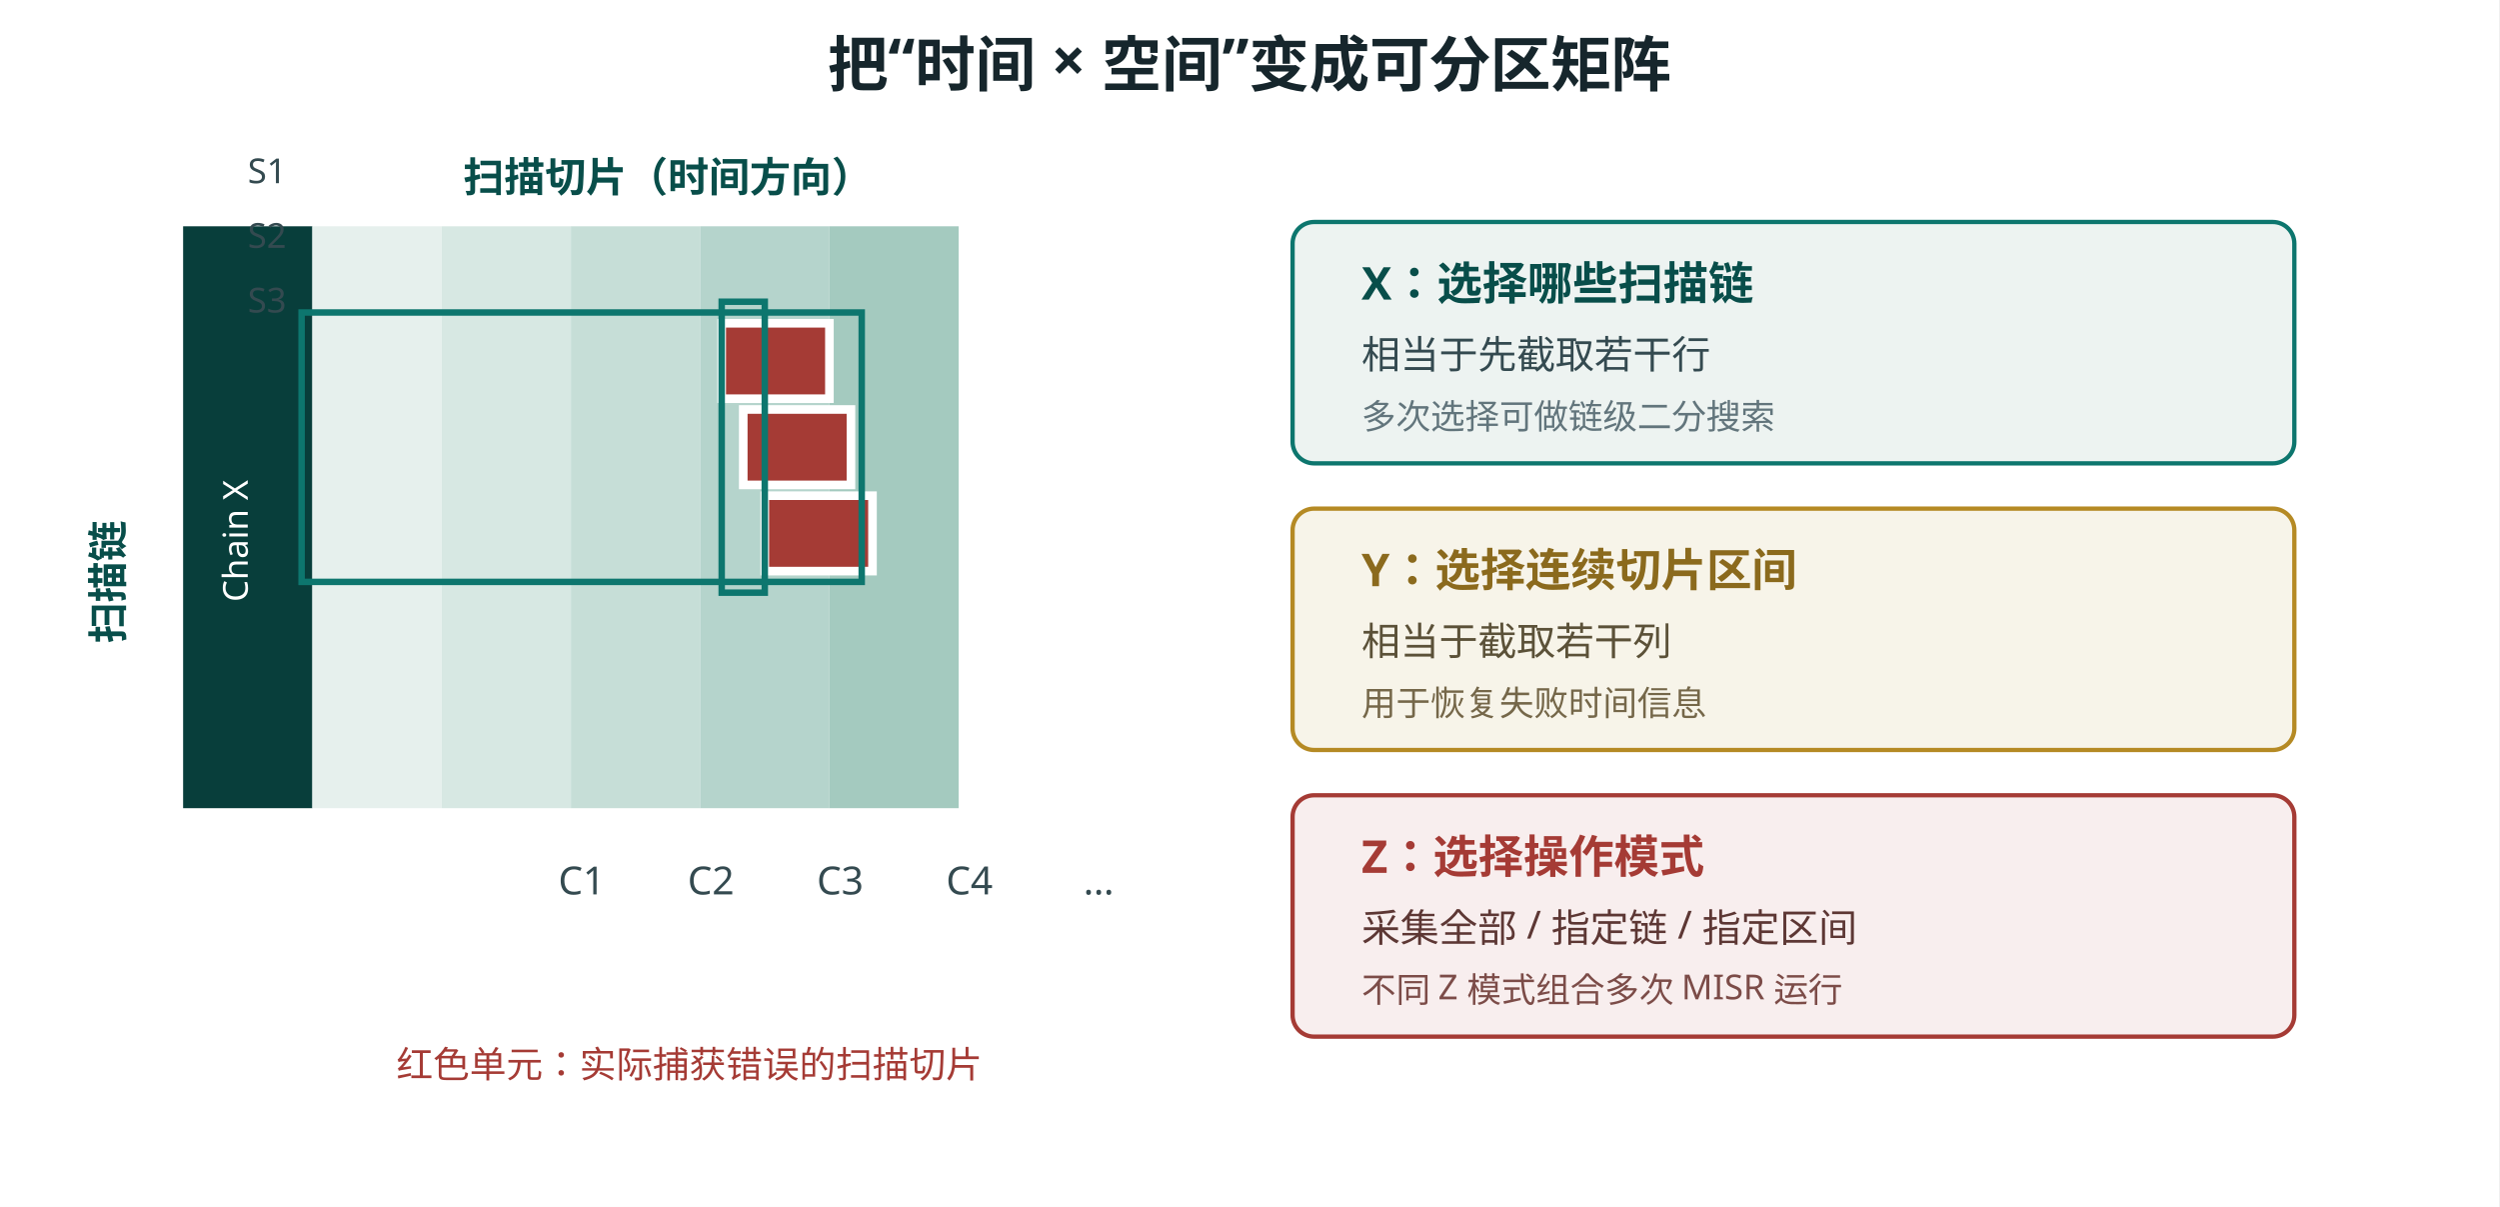
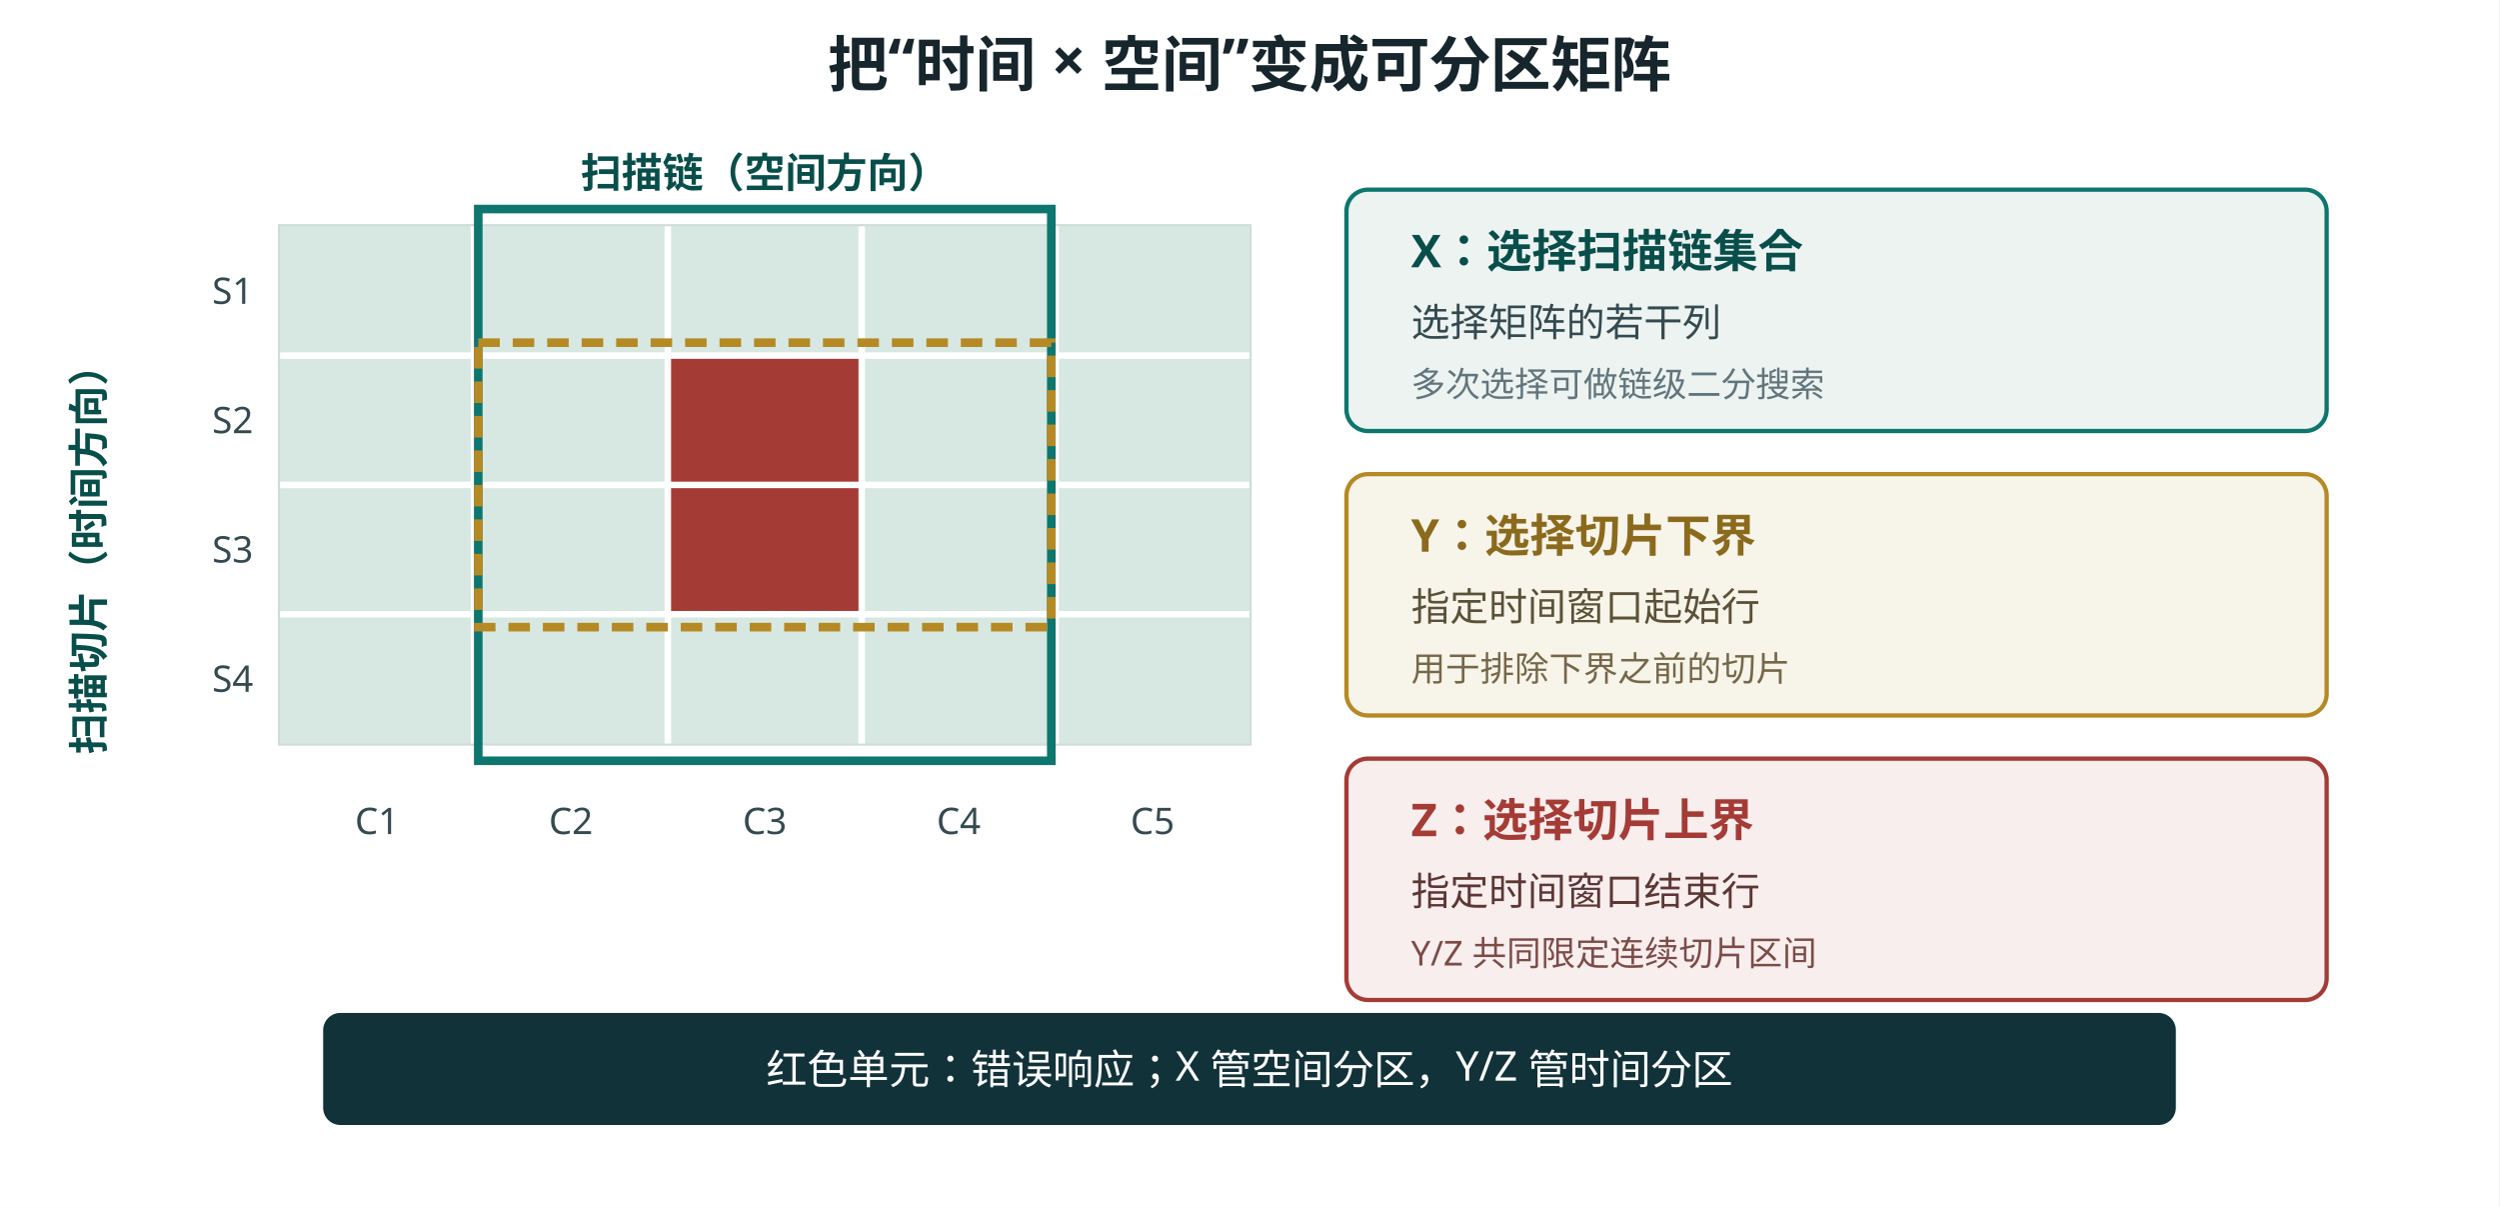
<svg xmlns="http://www.w3.org/2000/svg" viewBox="0 0 1160 560" role="img" aria-labelledby="title desc">
  <rect width="1160" height="560" fill="#ffffff" />
  <text x="580" y="40" text-anchor="middle" font-family="Microsoft YaHei, sans-serif" font-size="28" font-weight="700" fill="#16262c">把“时间 × 空间”变成可分区矩阵</text>
  <g font-family="Microsoft YaHei, sans-serif">
-     <g transform="translate(85 105)">
-       <text x="225" y="-16" text-anchor="middle" font-size="19" font-weight="700" fill="#084e4a">扫描切片（时间方向）</text>
-       <text x="-28" y="165" text-anchor="middle" font-size="19" font-weight="700" fill="#084e4a" transform="rotate(-90 -28 165)">扫描链</text>
+     <g transform="translate(130 105)">
+       <text x="225" y="-18" text-anchor="middle" font-size="19" font-weight="700" fill="#084e4a">扫描链（空间方向）</text>
+       <text x="-82" y="150" text-anchor="middle" font-size="19" font-weight="700" fill="#084e4a" transform="rotate(-90 -82 150)">扫描切片（时间方向）</text>
      <g>
-         <rect x="0" y="0" width="60" height="270" fill="#083e3b" />
-         <text x="30" y="146" text-anchor="middle" font-size="16" fill="#ffffff" transform="rotate(-90 30 146)">Chain X</text>
+         <rect x="0" y="0" width="450" height="240" fill="#f7faf9" stroke="#cfdcd7" stroke-width="2" />
+         <g fill="#d7e8e3">
+           <rect x="0" y="0" width="90" height="60" />
+           <rect x="90" y="0" width="90" height="60" />
+           <rect x="180" y="0" width="90" height="60" />
+           <rect x="270" y="0" width="90" height="60" />
+           <rect x="360" y="0" width="90" height="60" />
+           <rect x="0" y="60" width="90" height="60" />
+           <rect x="90" y="60" width="90" height="60" />
+           <rect x="180" y="60" width="90" height="60" />
+           <rect x="270" y="60" width="90" height="60" />
+           <rect x="360" y="60" width="90" height="60" />
+           <rect x="0" y="120" width="90" height="60" />
+           <rect x="90" y="120" width="90" height="60" />
+           <rect x="180" y="120" width="90" height="60" />
+           <rect x="270" y="120" width="90" height="60" />
+           <rect x="360" y="120" width="90" height="60" />
+           <rect x="0" y="180" width="90" height="60" />
+           <rect x="90" y="180" width="90" height="60" />
+           <rect x="180" y="180" width="90" height="60" />
+           <rect x="270" y="180" width="90" height="60" />
+           <rect x="360" y="180" width="90" height="60" />
+         </g>
+         <g fill="#a53b35">
+           <rect x="180" y="60" width="90" height="60" />
+           <rect x="180" y="120" width="90" height="60" />
+         </g>
+         <g stroke="#ffffff" stroke-width="3">
+           <path d="M90 0V240M180 0V240M270 0V240M360 0V240M0 60H450M0 120H450M0 180H450" />
+         </g>
      </g>
-       <g>
-         <rect x="60" y="0" width="60" height="270" fill="#e6f0ed" />
-         <rect x="120" y="0" width="60" height="270" fill="#d7e8e3" />
-         <rect x="180" y="0" width="60" height="270" fill="#c6ded7" />
-         <rect x="240" y="0" width="60" height="270" fill="#b5d4cc" />
-         <rect x="300" y="0" width="60" height="270" fill="#a4cabf" />
+       <g fill="none">
+         <rect x="92" y="-8" width="266" height="256" stroke="#0d766e" stroke-width="4" />
+         <rect x="92" y="54" width="266" height="132" stroke="#b58a24" stroke-width="4" stroke-dasharray="10 6" />
      </g>
-       <g stroke="#ffffff" stroke-width="4">
-         <rect x="250" y="45" width="50" height="35" fill="#a53b35" />
-         <rect x="260" y="85" width="50" height="35" fill="#a53b35" />
-         <rect x="270" y="125" width="50" height="35" fill="#a53b35" />
+       <g fill="#344a50" font-size="17" text-anchor="middle">
+         <text x="45" y="282">C1</text>
+         <text x="135" y="282">C2</text>
+         <text x="225" y="282">C3</text>
+         <text x="315" y="282">C4</text>
+         <text x="405" y="282">C5</text>
+         <text x="-22" y="36">S1</text>
+         <text x="-22" y="96">S2</text>
+         <text x="-22" y="156">S3</text>
+         <text x="-22" y="216">S4</text>
      </g>
-       <g stroke="#0d766e" stroke-width="3" fill="none">
-         <rect x="55" y="40" width="260" height="125" />
-         <rect x="250" y="35" width="20" height="135" />
-       </g>
-       <text x="185" y="310" text-anchor="middle" font-size="18" fill="#344a50">C1</text>
-       <text x="245" y="310" text-anchor="middle" font-size="18" fill="#344a50">C2</text>
-       <text x="305" y="310" text-anchor="middle" font-size="18" fill="#344a50">C3</text>
-       <text x="365" y="310" text-anchor="middle" font-size="18" fill="#344a50">C4</text>
-       <text x="425" y="310" text-anchor="middle" font-size="18" fill="#344a50">…</text>
-       <text x="30" y="-20" fill="#344a50" font-size="16">S1</text>
-       <text x="30" y="10" fill="#344a50" font-size="16">S2</text>
-       <text x="30" y="40" fill="#344a50" font-size="16">S3</text>
    </g>
-     <rect x="600" y="103" width="465" height="112" rx="10" fill="#edf3f1" stroke="#0d766e" stroke-width="2" />
-     <text x="632" y="139" font-size="21" font-weight="700" fill="#084e4a">X：选择哪些扫描链</text>
-     <text x="632" y="171" font-size="18" fill="#344a50">相当于先截取若干行</text>
-     <text x="632" y="199" font-size="16" fill="#62757c">多次选择可做链级二分搜索</text>
-     <rect x="600" y="236" width="465" height="112" rx="10" fill="#f7f4e9" stroke="#b58a24" stroke-width="2" />
-     <text x="632" y="272" font-size="21" font-weight="700" fill="#8b6a1d">Y：选择连续切片区间</text>
-     <text x="632" y="304" font-size="18" fill="#5b5138">相当于截取若干列</text>
-     <text x="632" y="332" font-size="16" fill="#756749">用于恢复失败时间信息</text>
-     <rect x="600" y="369" width="465" height="112" rx="10" fill="#f8eeee" stroke="#a53b35" stroke-width="2" />
-     <text x="632" y="405" font-size="21" font-weight="700" fill="#a53b35">Z：选择操作模式</text>
-     <text x="632" y="437" font-size="18" fill="#5d3734">采集全部 / 指定链 / 指定区间</text>
-     <text x="632" y="465" font-size="16" fill="#7c4c48">不同 Z 模式组合多次 MISR 运行</text>
-     <text x="320" y="500" text-anchor="middle" font-size="17" fill="#a53b35">红色单元：实际捕获错误的扫描切片</text>
+     <rect x="625" y="88" width="455" height="112" rx="10" fill="#edf3f1" stroke="#0d766e" stroke-width="2" />
+     <text x="655" y="124" font-size="21" font-weight="700" fill="#084e4a">X：选择扫描链集合</text>
+     <text x="655" y="156" font-size="18" fill="#344a50">选择矩阵的若干列</text>
+     <text x="655" y="184" font-size="16" fill="#62757c">多次选择可做链级二分搜索</text>
+     <rect x="625" y="220" width="455" height="112" rx="10" fill="#f7f4e9" stroke="#b58a24" stroke-width="2" />
+     <text x="655" y="256" font-size="21" font-weight="700" fill="#8b6a1d">Y：选择切片下界</text>
+     <text x="655" y="288" font-size="18" fill="#5b5138">指定时间窗口起始行</text>
+     <text x="655" y="316" font-size="16" fill="#756749">用于排除下界之前的切片</text>
+     <rect x="625" y="352" width="455" height="112" rx="10" fill="#f8eeee" stroke="#a53b35" stroke-width="2" />
+     <text x="655" y="388" font-size="21" font-weight="700" fill="#a53b35">Z：选择切片上界</text>
+     <text x="655" y="420" font-size="18" fill="#5d3734">指定时间窗口结束行</text>
+     <text x="655" y="448" font-size="16" fill="#7c4c48">Y/Z 共同限定连续切片区间</text>
+     <rect x="150" y="470" width="860" height="52" rx="8" fill="#12323a" />
+     <text x="580" y="503" text-anchor="middle" font-size="19" fill="#ffffff">红色单元：错误响应；X 管空间分区，Y/Z 管时间分区</text>
  </g>
</svg>
